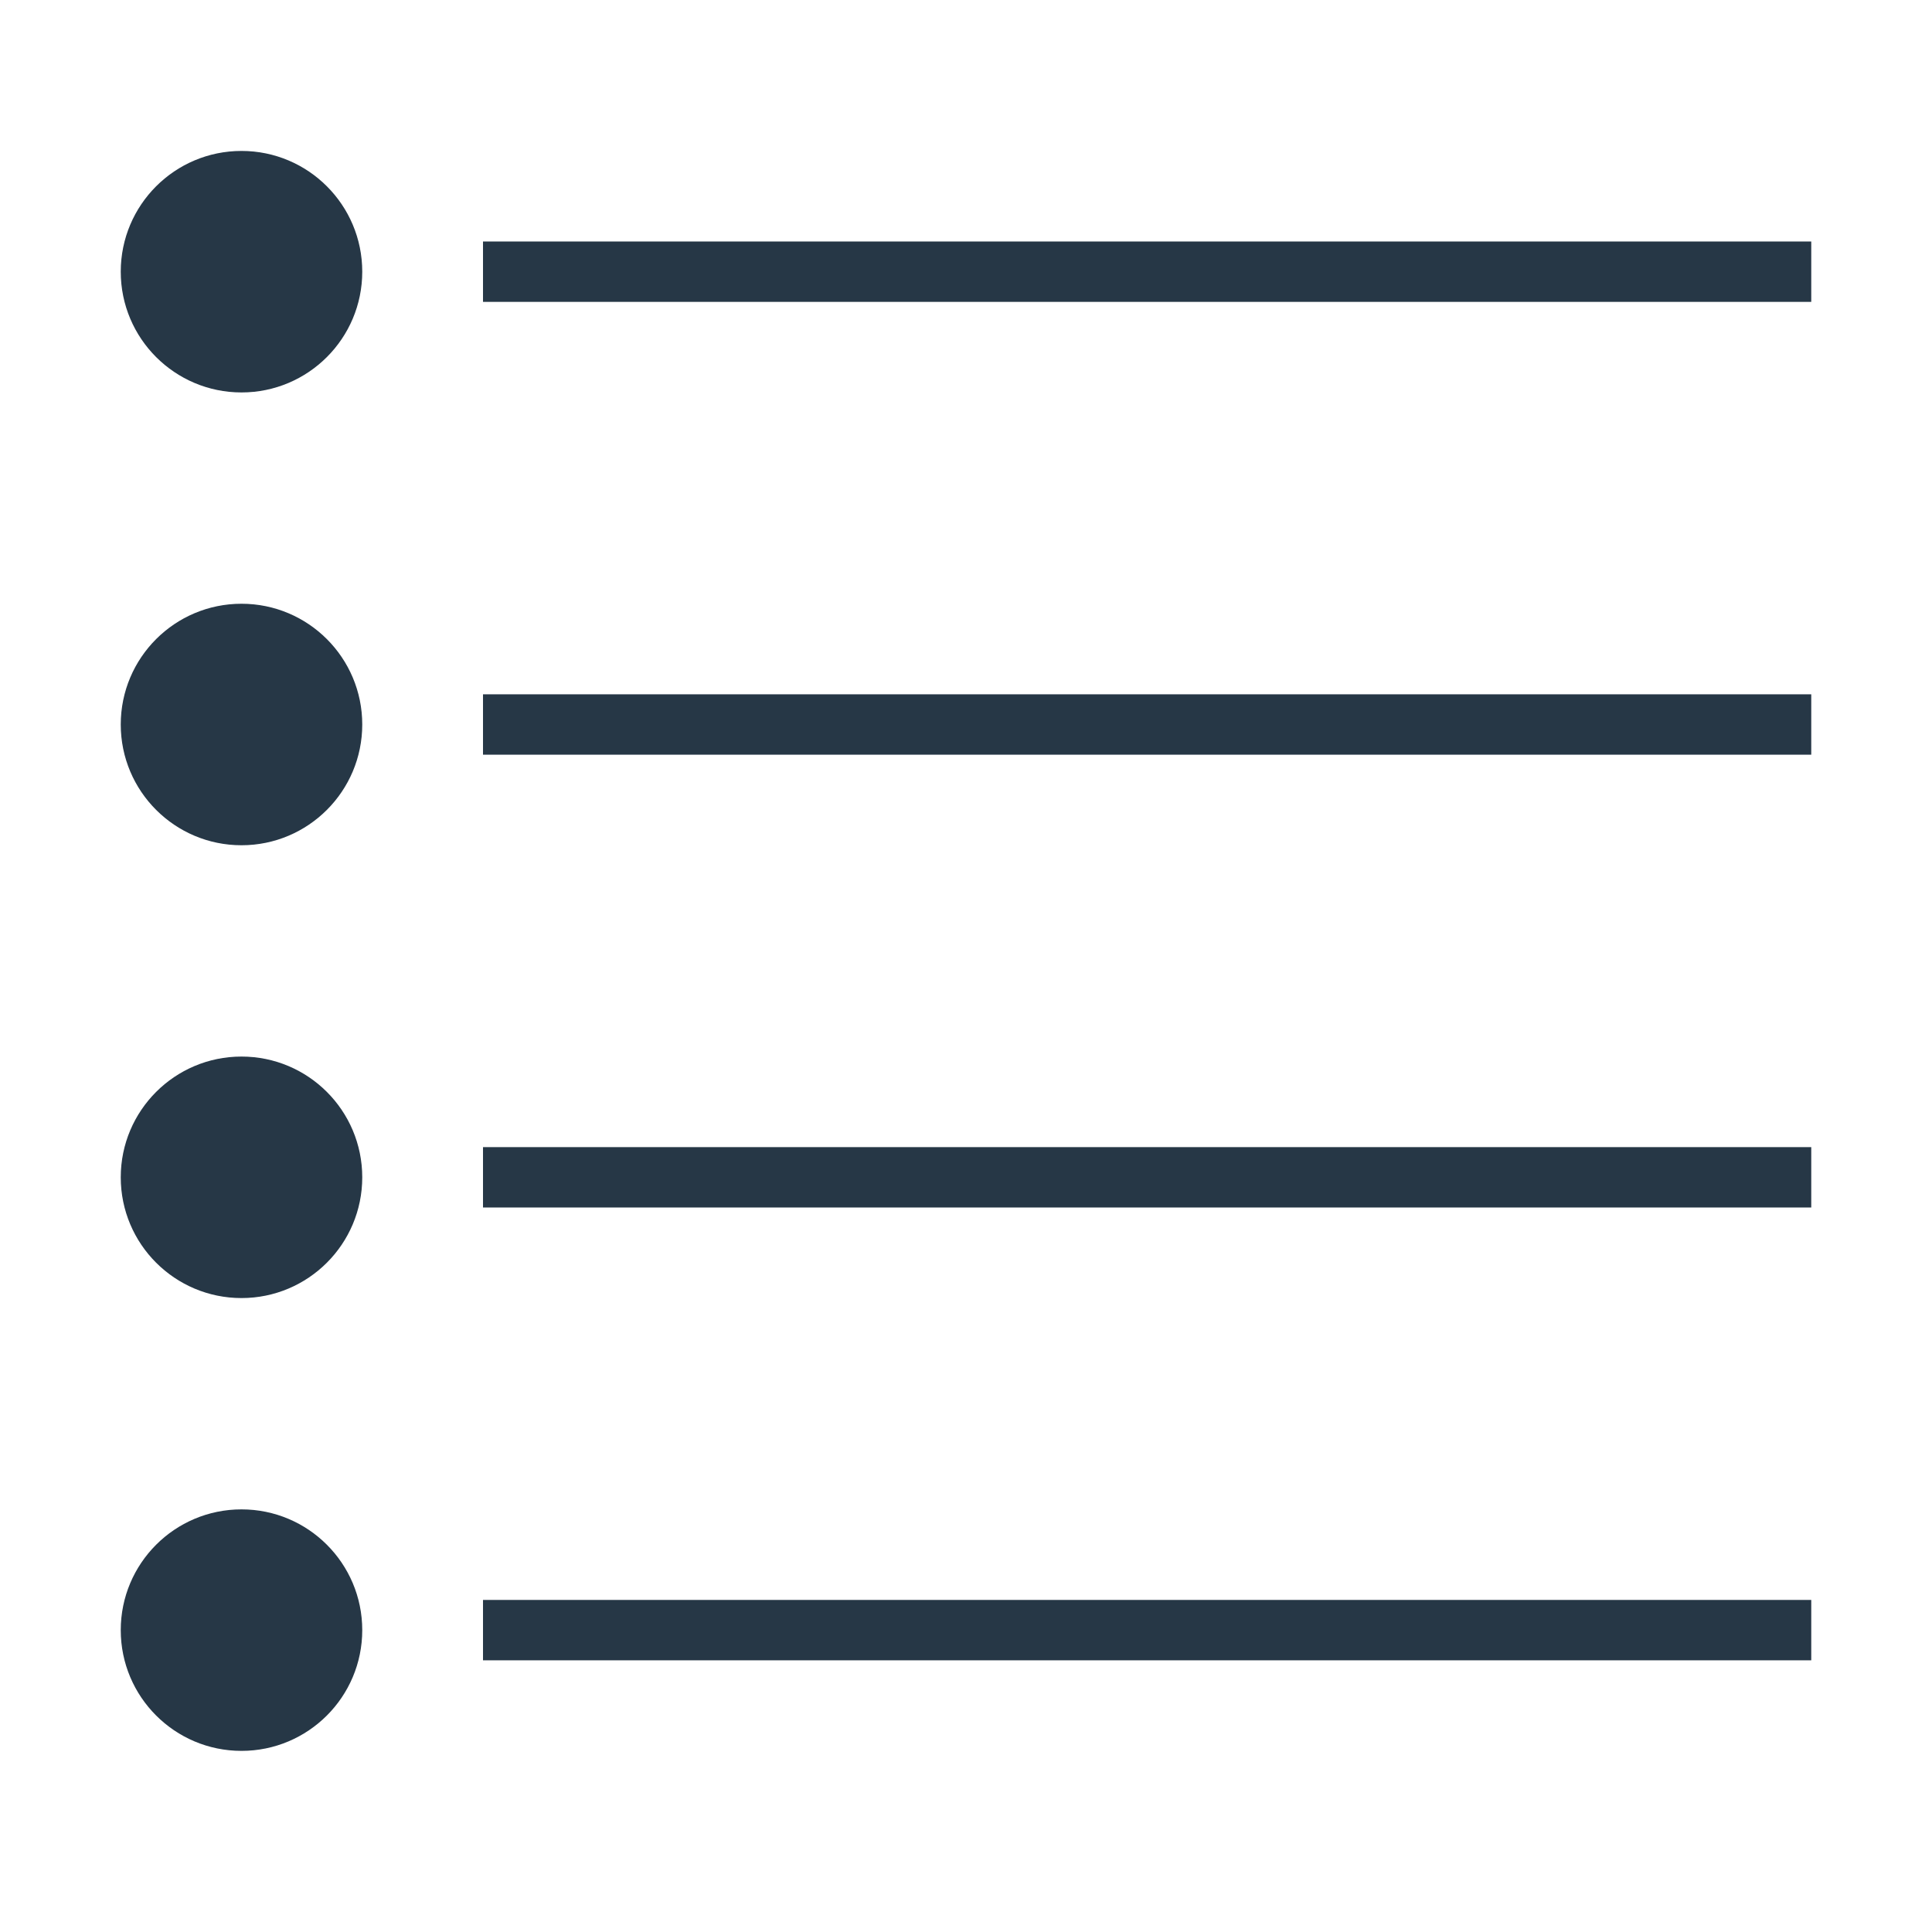
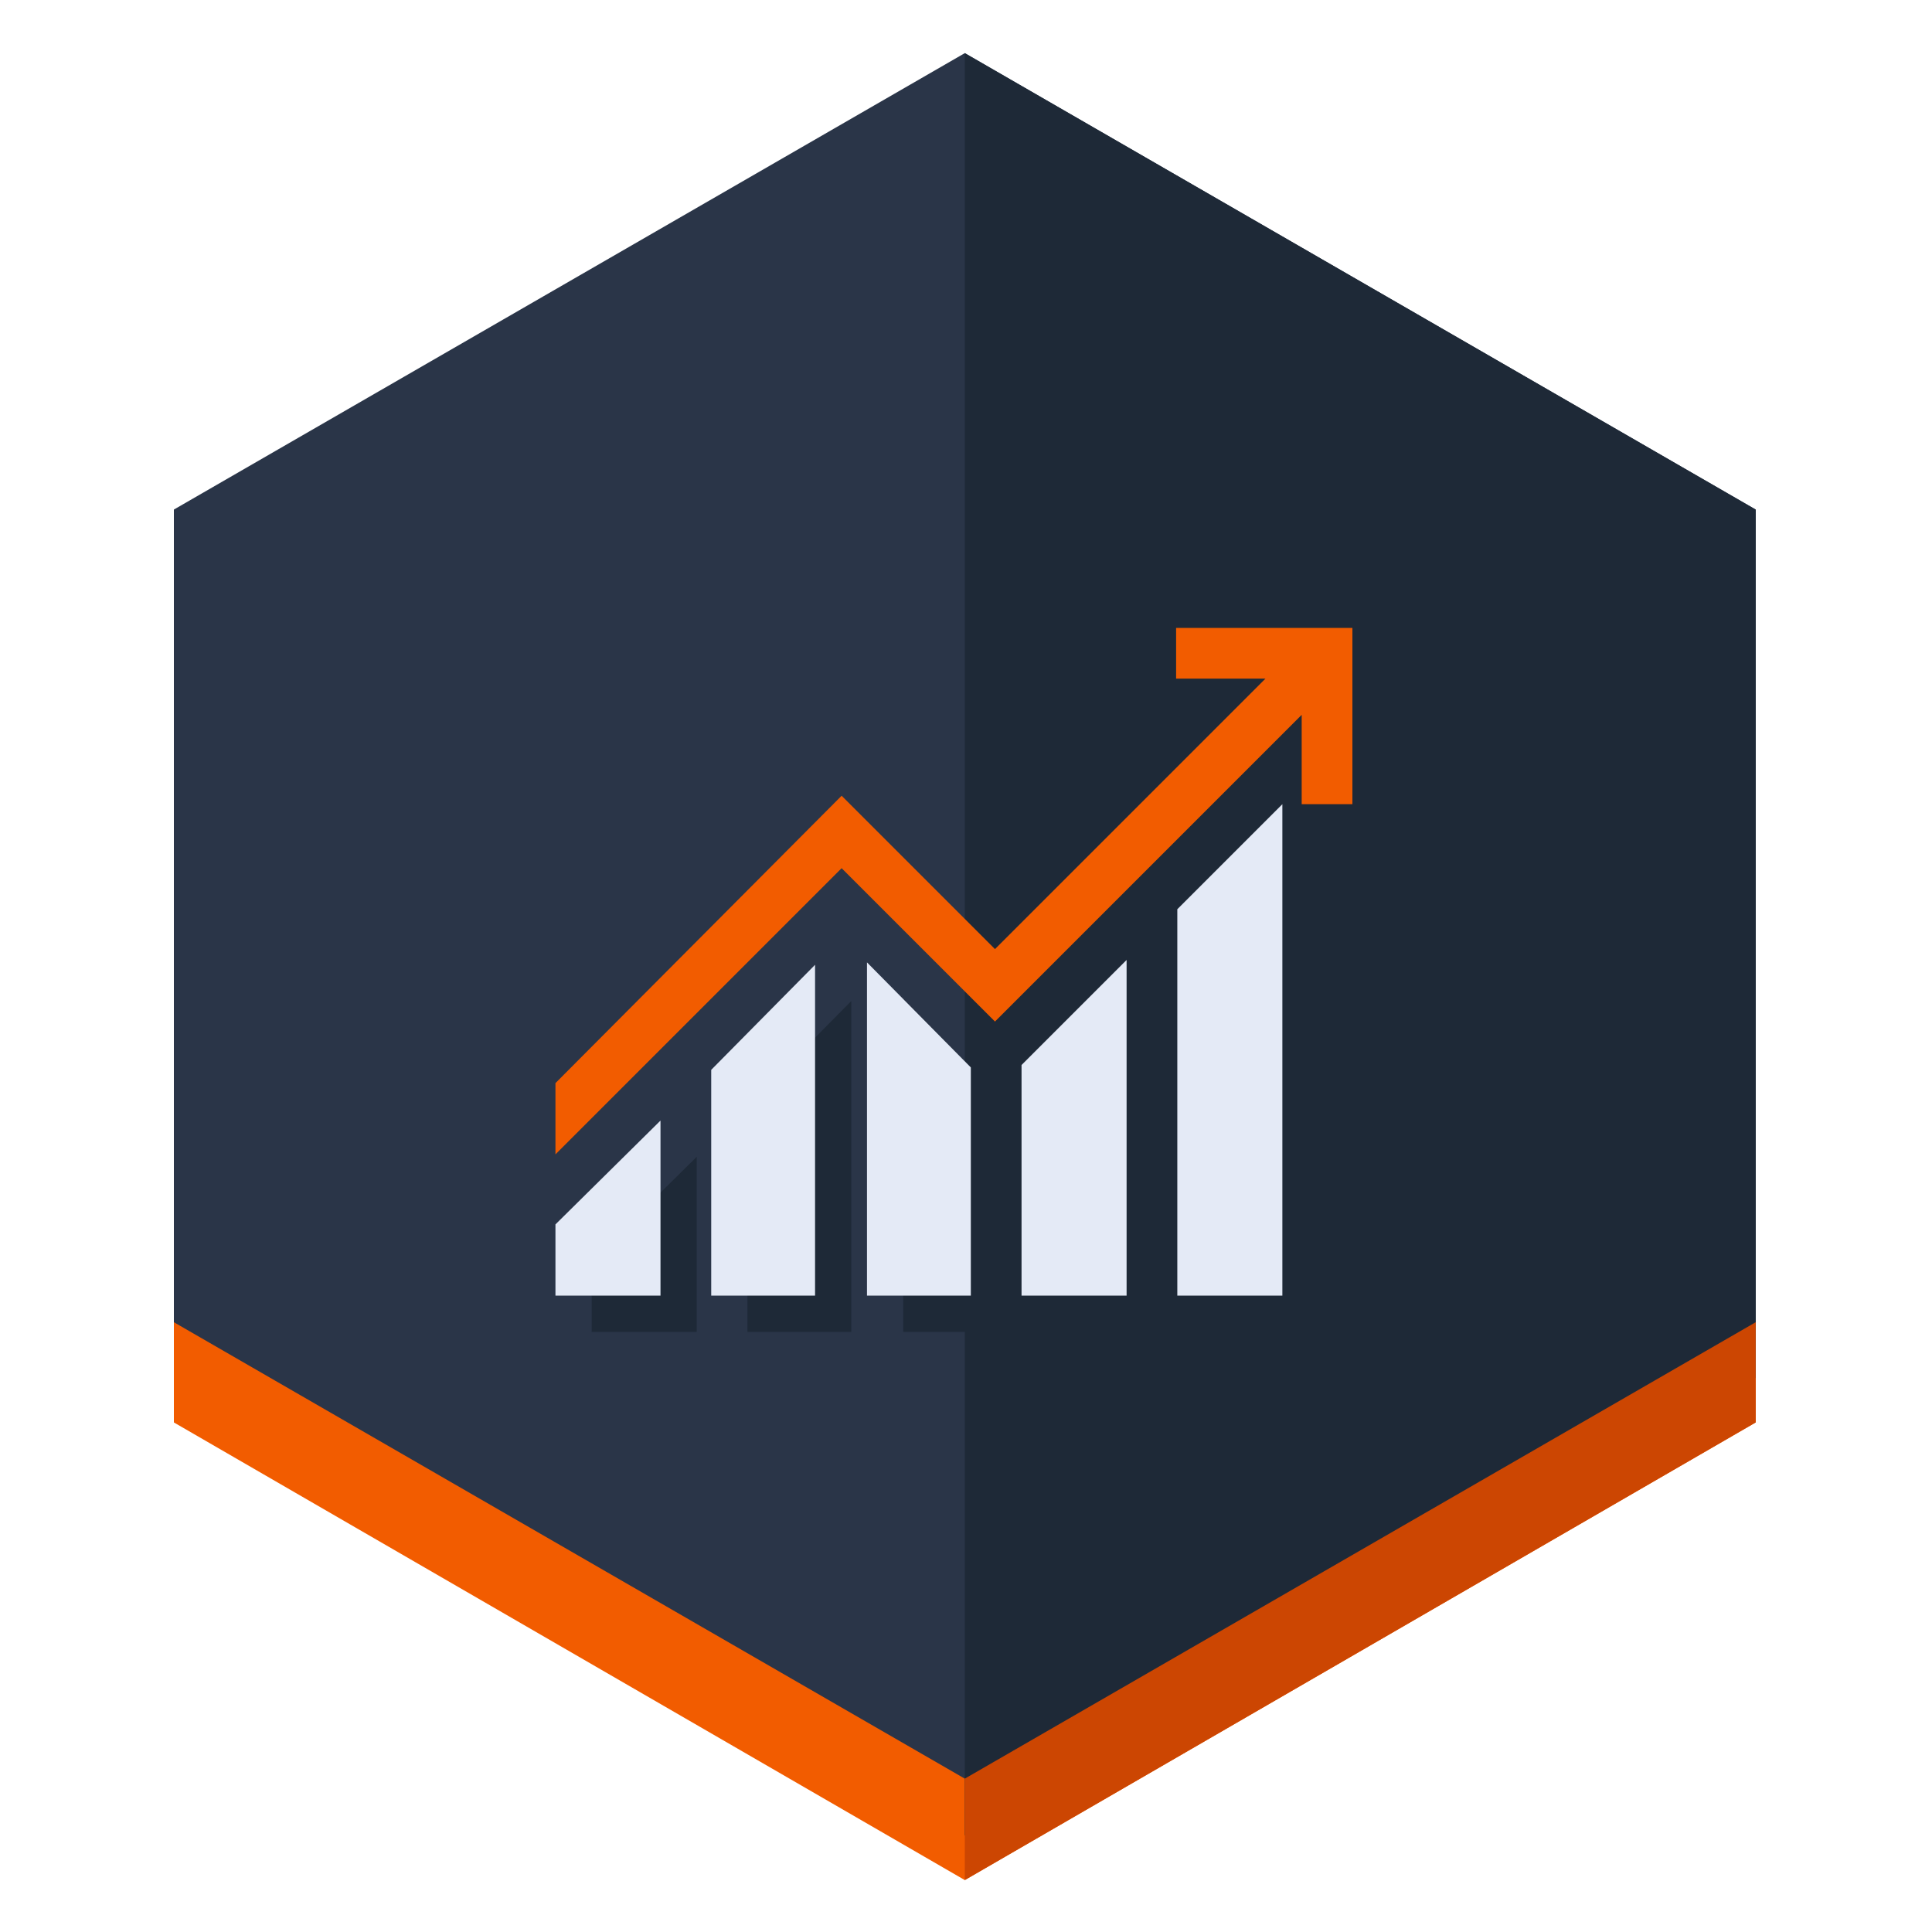
- <svg xmlns="http://www.w3.org/2000/svg" viewBox="0 0 64 64">
-   <defs>
-     <style>
-       .cls-1 {
-         fill: none;
-         stroke: #263746;
-         stroke-miterlimit: 10;
-         stroke-width: 2px;
-       }
- 
-       .cls-2 {
-         fill: #263746;
-       }
-     </style>
-   </defs>
-   <g id="Layer_5" data-name="Layer 5">
-     <line class="cls-1" x1="16" y1="9" x2="60" y2="9" />
-     <line class="cls-1" x1="16" y1="24" x2="60" y2="24" />
-     <line class="cls-1" x1="16" y1="39" x2="60" y2="39" />
-     <line class="cls-1" x1="16" y1="54" x2="60" y2="54" />
-     <circle class="cls-2" cx="8" cy="9" r="4" />
-     <circle class="cls-2" cx="8" cy="24" r="4" />
-     <circle class="cls-2" cx="8" cy="39" r="4" />
-     <circle class="cls-2" cx="8" cy="54" r="4" />
+ <svg xmlns="http://www.w3.org/2000/svg" version="1.1" id="Layer_1" x="0px" y="0px" viewBox="0 0 160 160" style="enable-background:new 0 0 160 160;" xml:space="preserve">
+   <style type="text/css">
+ 	.st0{fill:#2A3548;}
+ 	.st1{fill:#F25C00;}
+ 	.st2{fill:#1E2937;}
+ 	.st3{fill:#CC4602;}
+ 	.st4{fill:#E4EAF6;}
+ </style>
+   <g>
+     <g>
+       <polygon class="st0" points="145.4,114.1 145.4,42.2 79.9,4.4 14.4,42.2 14.4,114.1 79.9,152   " />
+       <polygon class="st1" points="14.4,109.5 79.9,147.3 145.4,109.5 145.4,117.8 79.9,155.7 14.4,117.8   " />
+       <polygon class="st2" points="145.4,114.1 145.4,42.2 79.9,4.4 79.9,152   " />
+       <polygon class="st3" points="145.4,117.8 145.4,109.5 79.9,147.3 79.9,155.7   " />
+     </g>
+   </g>
+   <g>
+     <polygon class="st2" points="100.5,110.3 109.2,110.3 109.2,69.6 100.5,78.3  " />
+     <polygon class="st2" points="74.8,110.3 83.4,110.3 83.4,91.4 74.8,82.7  " />
+     <polygon class="st2" points="61.9,110.3 70.5,110.3 70.5,82.9 61.9,91.6  " />
+     <polygon class="st2" points="87.6,110.3 96.3,110.3 96.3,82.5 87.6,91.2  " />
+     <polygon class="st2" points="49,110.3 57.7,110.3 57.7,95.8 49,104.4  " />
+   </g>
+   <g>
+     <polygon class="st1" points="112,52 97.4,52 97.4,56.2 104.8,56.2 82.4,78.6 69.7,65.9 46,89.7 46,95.6 69.7,71.9 82.4,84.6    107.8,59.2 107.8,66.6 112,66.6  " />
+     <polygon class="st4" points="97.5,107.3 106.2,107.3 106.2,66.6 97.5,75.3  " />
+     <polygon class="st4" points="71.8,107.3 80.4,107.3 80.4,88.4 71.8,79.7  " />
+     <polygon class="st4" points="58.9,107.3 67.5,107.3 67.5,79.9 58.9,88.6  " />
+     <polygon class="st4" points="84.6,107.3 93.3,107.3 93.3,79.5 84.6,88.2  " />
+     <polygon class="st4" points="46,107.3 54.7,107.3 54.7,92.8 46,101.4  " />
  </g>
</svg>
